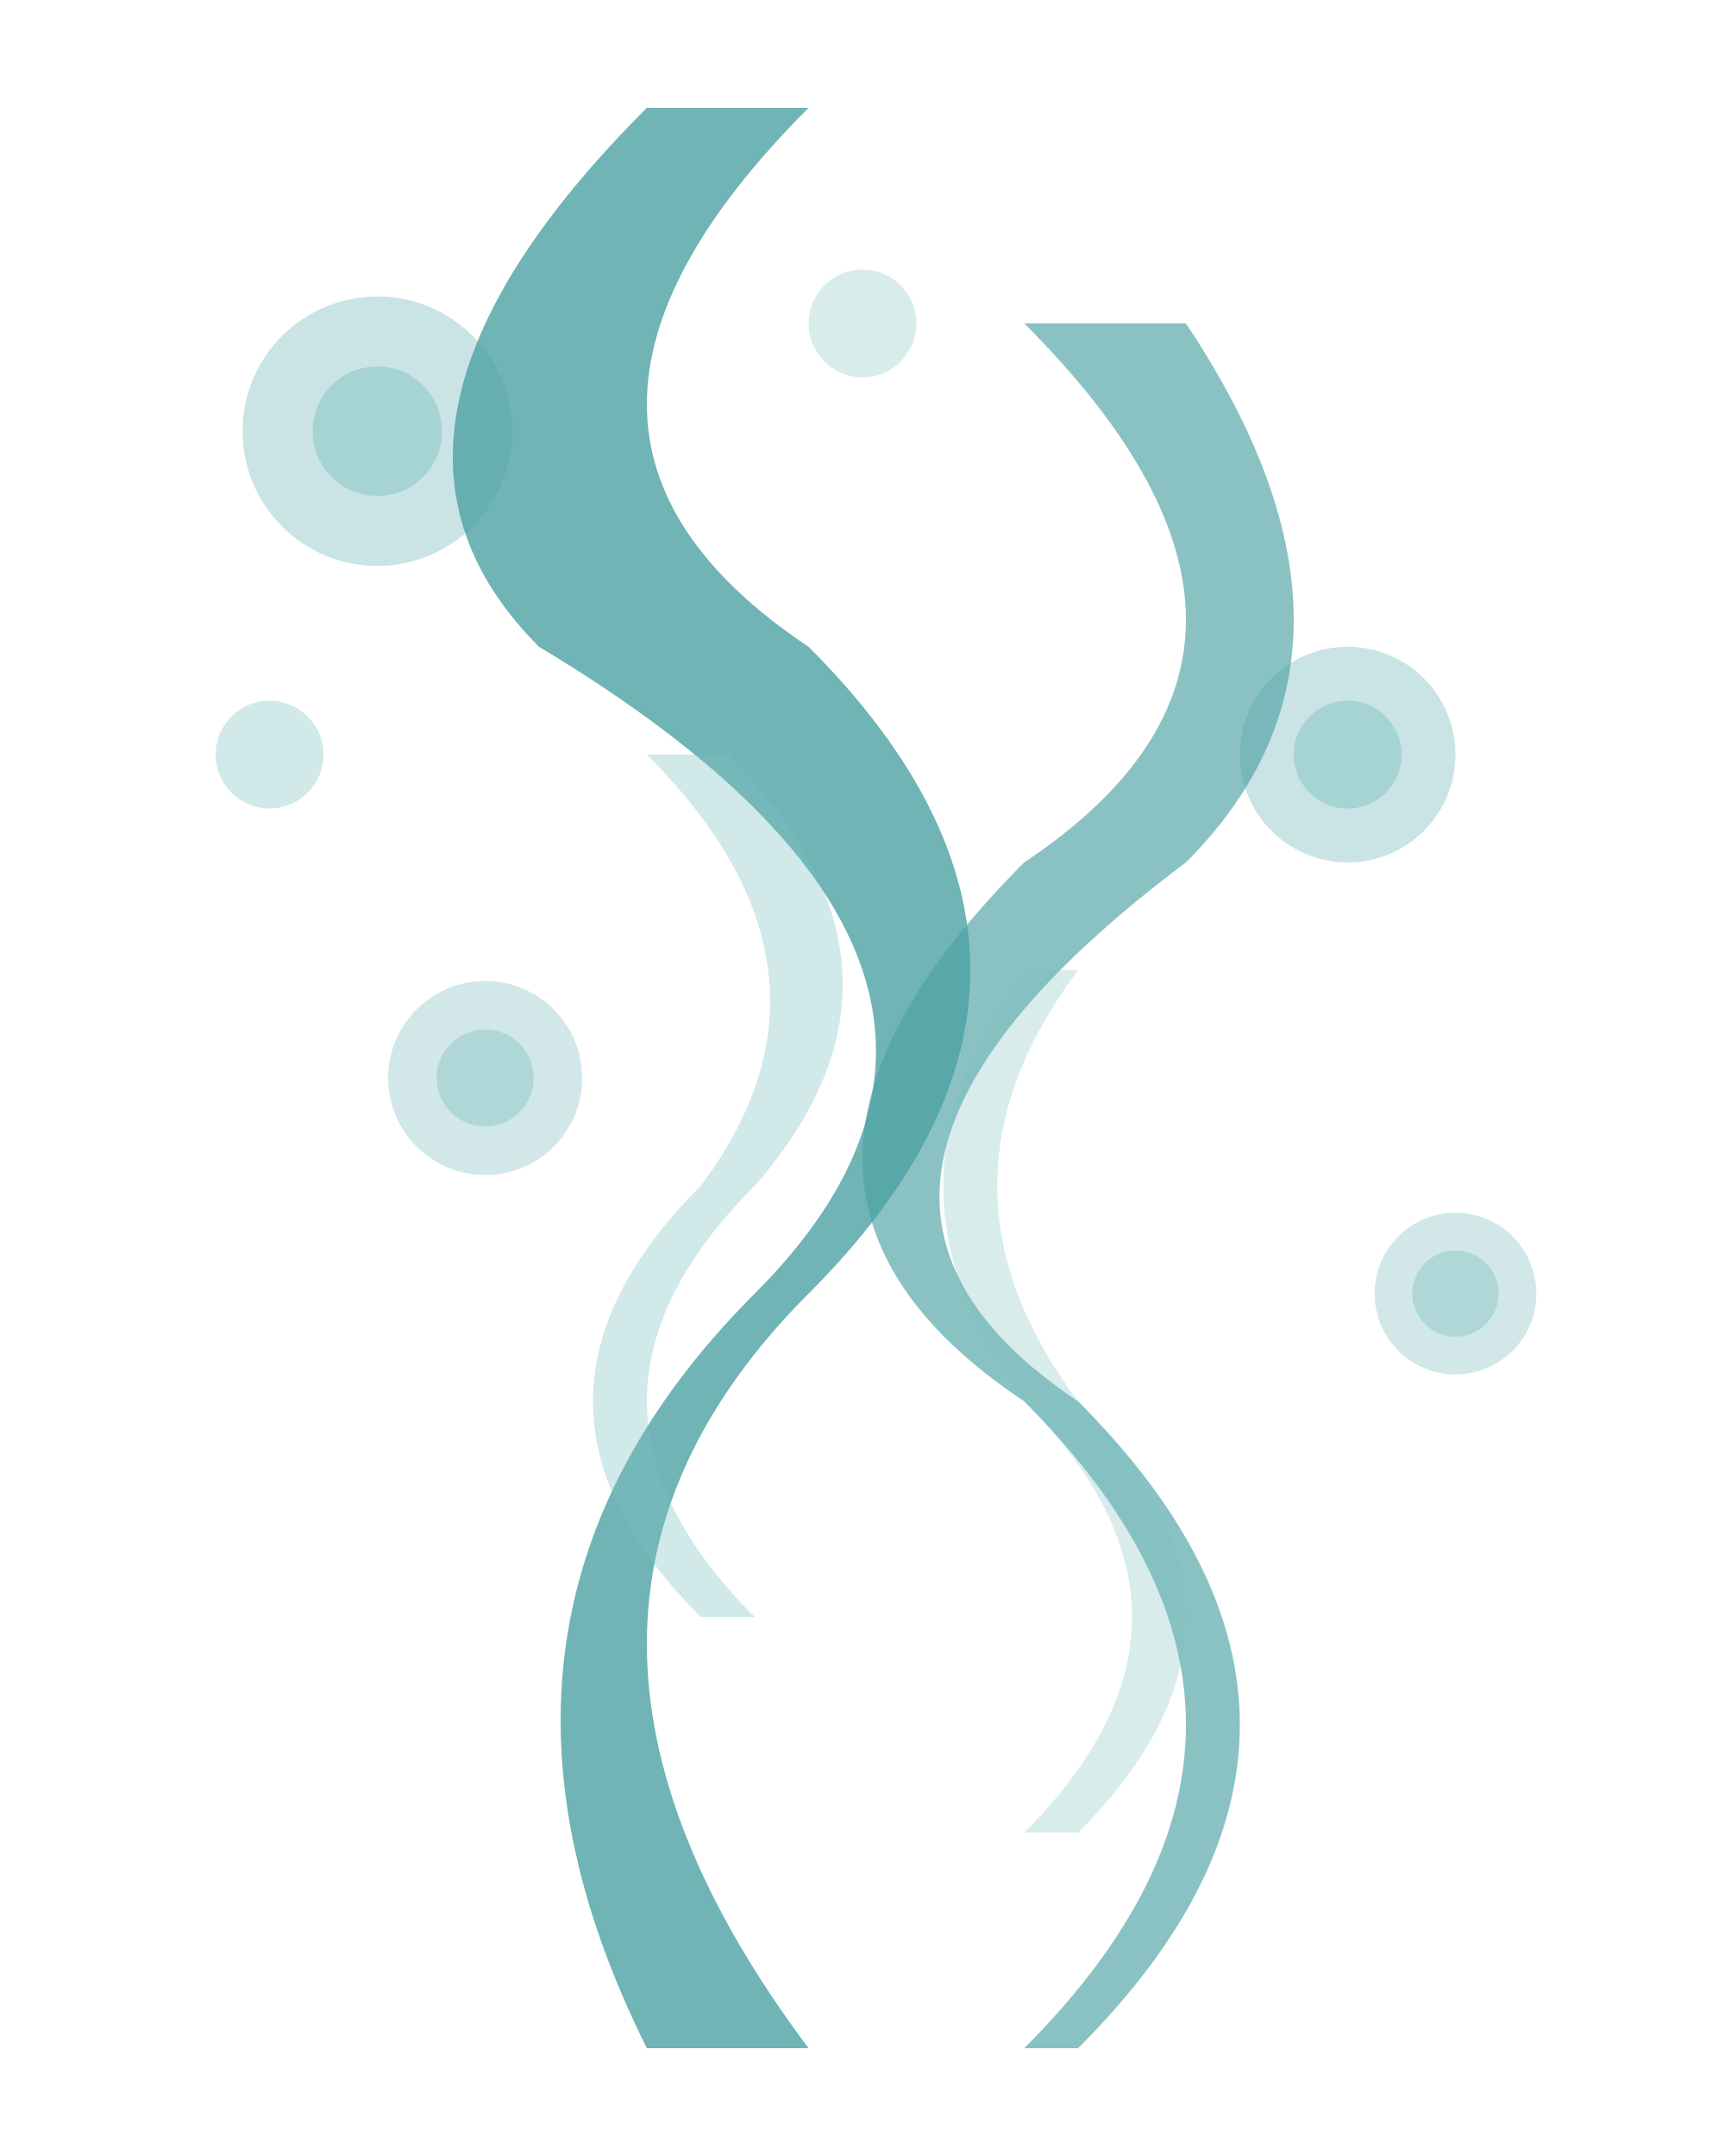
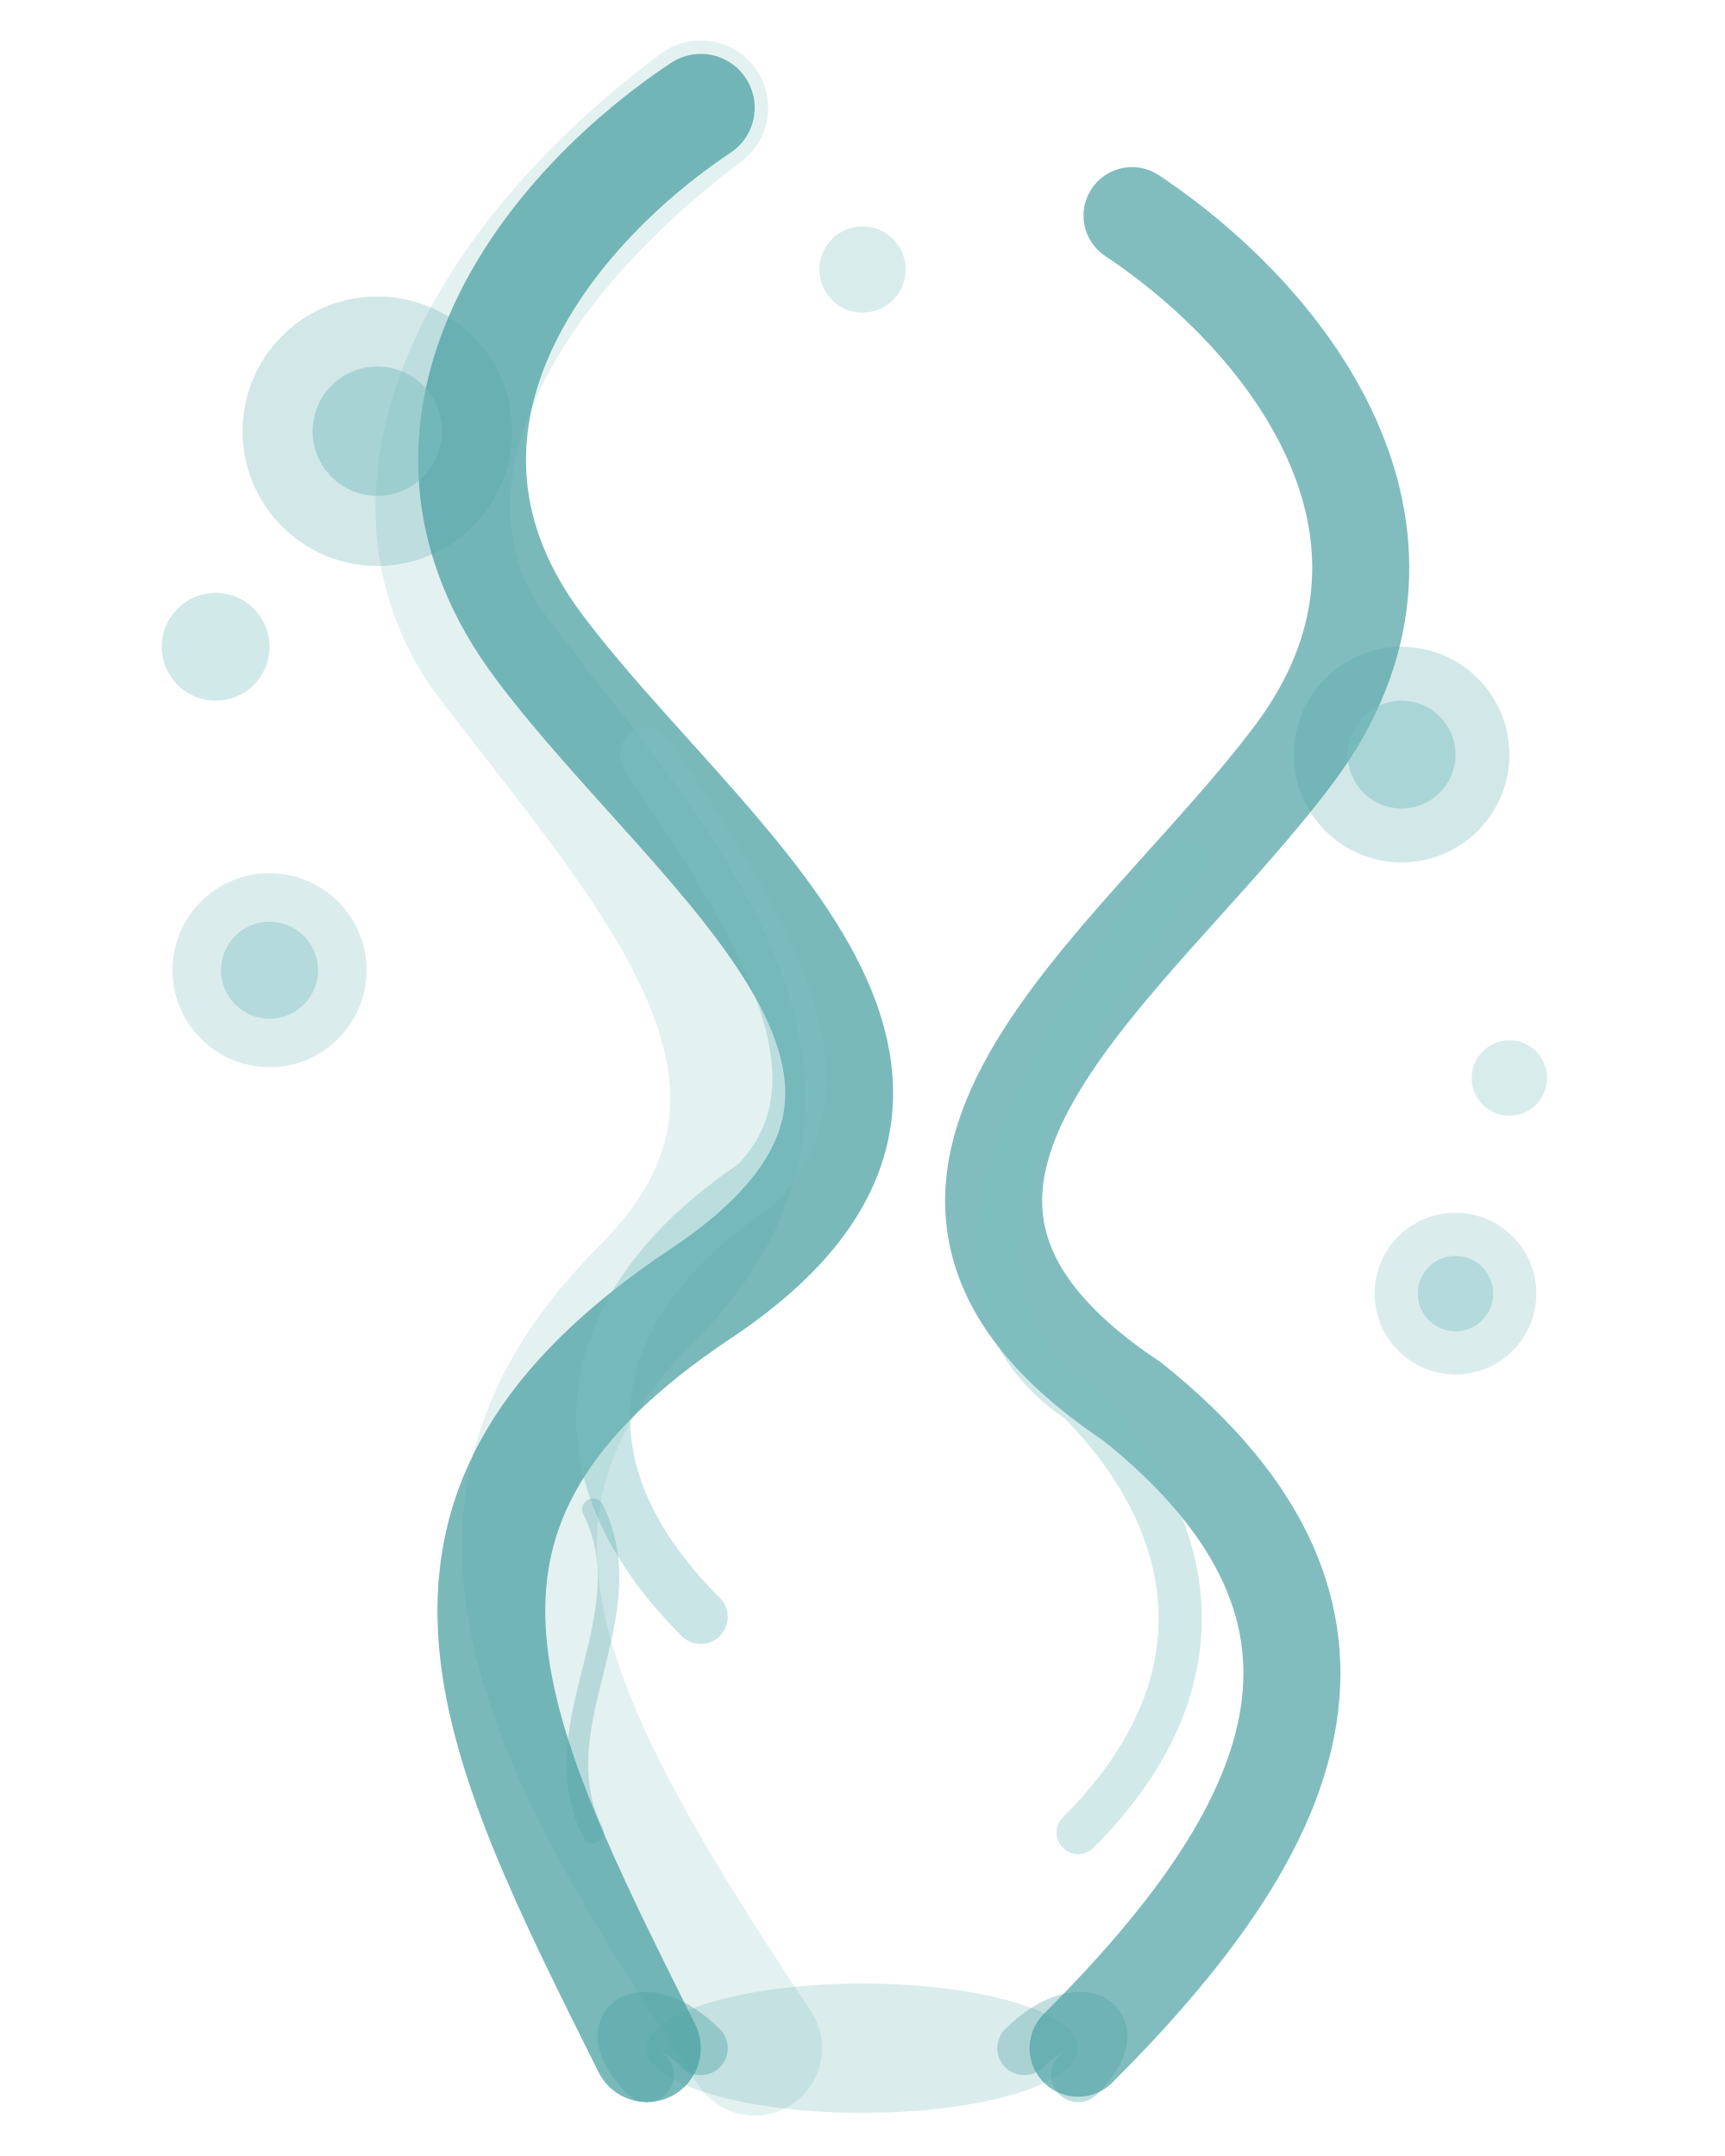
<svg xmlns="http://www.w3.org/2000/svg" width="32" height="40" viewBox="0 0 32 40" fill="none">
-   <path d="M12 38Q8 30 14 24Q20 18 10 12Q6 8 12 2L15 2Q9 8 15 12Q21 18 15 24Q9 30 15 38Z" fill="#4CA1A3" opacity="0.8" />
-   <path d="M20 38Q26 32 20 26Q14 22 22 16Q26 12 22 6L19 6Q25 12 19 16Q13 22 19 26Q25 32 19 38Z" fill="#4CA1A3" opacity="0.65" />
-   <path d="M13 30Q9 26 13 22Q16 18 12 14L13.5 14Q17.5 18 14 22Q10 26 14 30Z" fill="#7BBFC0" opacity="0.35" />
-   <path d="M20 34Q24 30 20 26Q17 22 20 18L19 18Q16 22 19 26Q23 30 19 34Z" fill="#7BBFC0" opacity="0.3" />
-   <circle cx="7" cy="8" r="2.5" fill="#4CA1A3" opacity="0.3" />
-   <circle cx="7" cy="8" r="1.2" fill="#7BBFC0" opacity="0.45" />
-   <circle cx="25" cy="14" r="2" fill="#4CA1A3" opacity="0.3" />
-   <circle cx="25" cy="14" r="1" fill="#7BBFC0" opacity="0.45" />
-   <circle cx="9" cy="20" r="1.8" fill="#4CA1A3" opacity="0.25" />
-   <circle cx="9" cy="20" r="0.9" fill="#7BBFC0" opacity="0.4" />
-   <circle cx="27" cy="24" r="1.5" fill="#4CA1A3" opacity="0.25" />
-   <circle cx="27" cy="24" r="0.8" fill="#7BBFC0" opacity="0.4" />
-   <circle cx="5" cy="14" r="1" fill="#7BBFC0" opacity="0.35" />
-   <circle cx="16" cy="6" r="1" fill="#7BBFC0" opacity="0.3" />
+   <ellipse cx="16" cy="38" rx="4" ry="1.2" fill="#4CA1A3" opacity="0.2" />
+   <path d="M13 38C12 37 11 37.5 12 38.5" stroke="#4CA1A3" stroke-width="1" stroke-linecap="round" opacity="0.4" />
+   <path d="M19 38C20 37 21 37.5 20 38.5" stroke="#4CA1A3" stroke-width="1" stroke-linecap="round" opacity="0.35" />
+   <path d="M14 38C10 32 8 28 12 24C16 20 12 16 9 12C7 9 9 5 13 2" stroke="#4CA1A3" stroke-width="2.5" stroke-linecap="round" opacity="0.15" />
+   <path d="M12 38C9 32 7 28 13 24C19 20 13 16 10 12C7 8 10 4 13 2" stroke="#4CA1A3" stroke-width="2" stroke-linecap="round" opacity="0.75" />
+   <path d="M13 30C10 27 11 24 14 22C16 20 14 17 12 14" stroke="#7BBFC0" stroke-width="1" stroke-linecap="round" opacity="0.4" />
+   <path d="M20 38C24 34 26 30 21 26C15 22 21 18 24 14C27 10 24 6 21 4" stroke="#4CA1A3" stroke-width="1.8" stroke-linecap="round" opacity="0.7" />
+   <path d="M20 34C23 31 22 28 20 26C17 24 19 20 22 16" stroke="#7BBFC0" stroke-width="0.8" stroke-linecap="round" opacity="0.35" />
+   <path d="M11 34C10 32 12 30 11 28" stroke="#4CA1A3" stroke-width="0.4" stroke-linecap="round" opacity="0.3" />
+   <circle cx="7" cy="8" r="2.5" fill="#4CA1A3" opacity="0.25" />
+   <circle cx="7" cy="8" r="1.2" fill="#7BBFC0" opacity="0.5" />
+   <circle cx="26" cy="14" r="2" fill="#4CA1A3" opacity="0.25" />
+   <circle cx="26" cy="14" r="1" fill="#7BBFC0" opacity="0.45" />
+   <circle cx="5" cy="18" r="1.8" fill="#4CA1A3" opacity="0.2" />
+   <circle cx="5" cy="18" r="0.9" fill="#7BBFC0" opacity="0.4" />
+   <circle cx="27" cy="24" r="1.5" fill="#4CA1A3" opacity="0.2" />
+   <circle cx="27" cy="24" r="0.7" fill="#7BBFC0" opacity="0.4" />
+   <circle cx="4" cy="12" r="1" fill="#7BBFC0" opacity="0.35" />
+   <circle cx="16" cy="5" r="0.8" fill="#7BBFC0" opacity="0.3" />
+   <circle cx="28" cy="20" r="0.7" fill="#7BBFC0" opacity="0.3" />
</svg>
